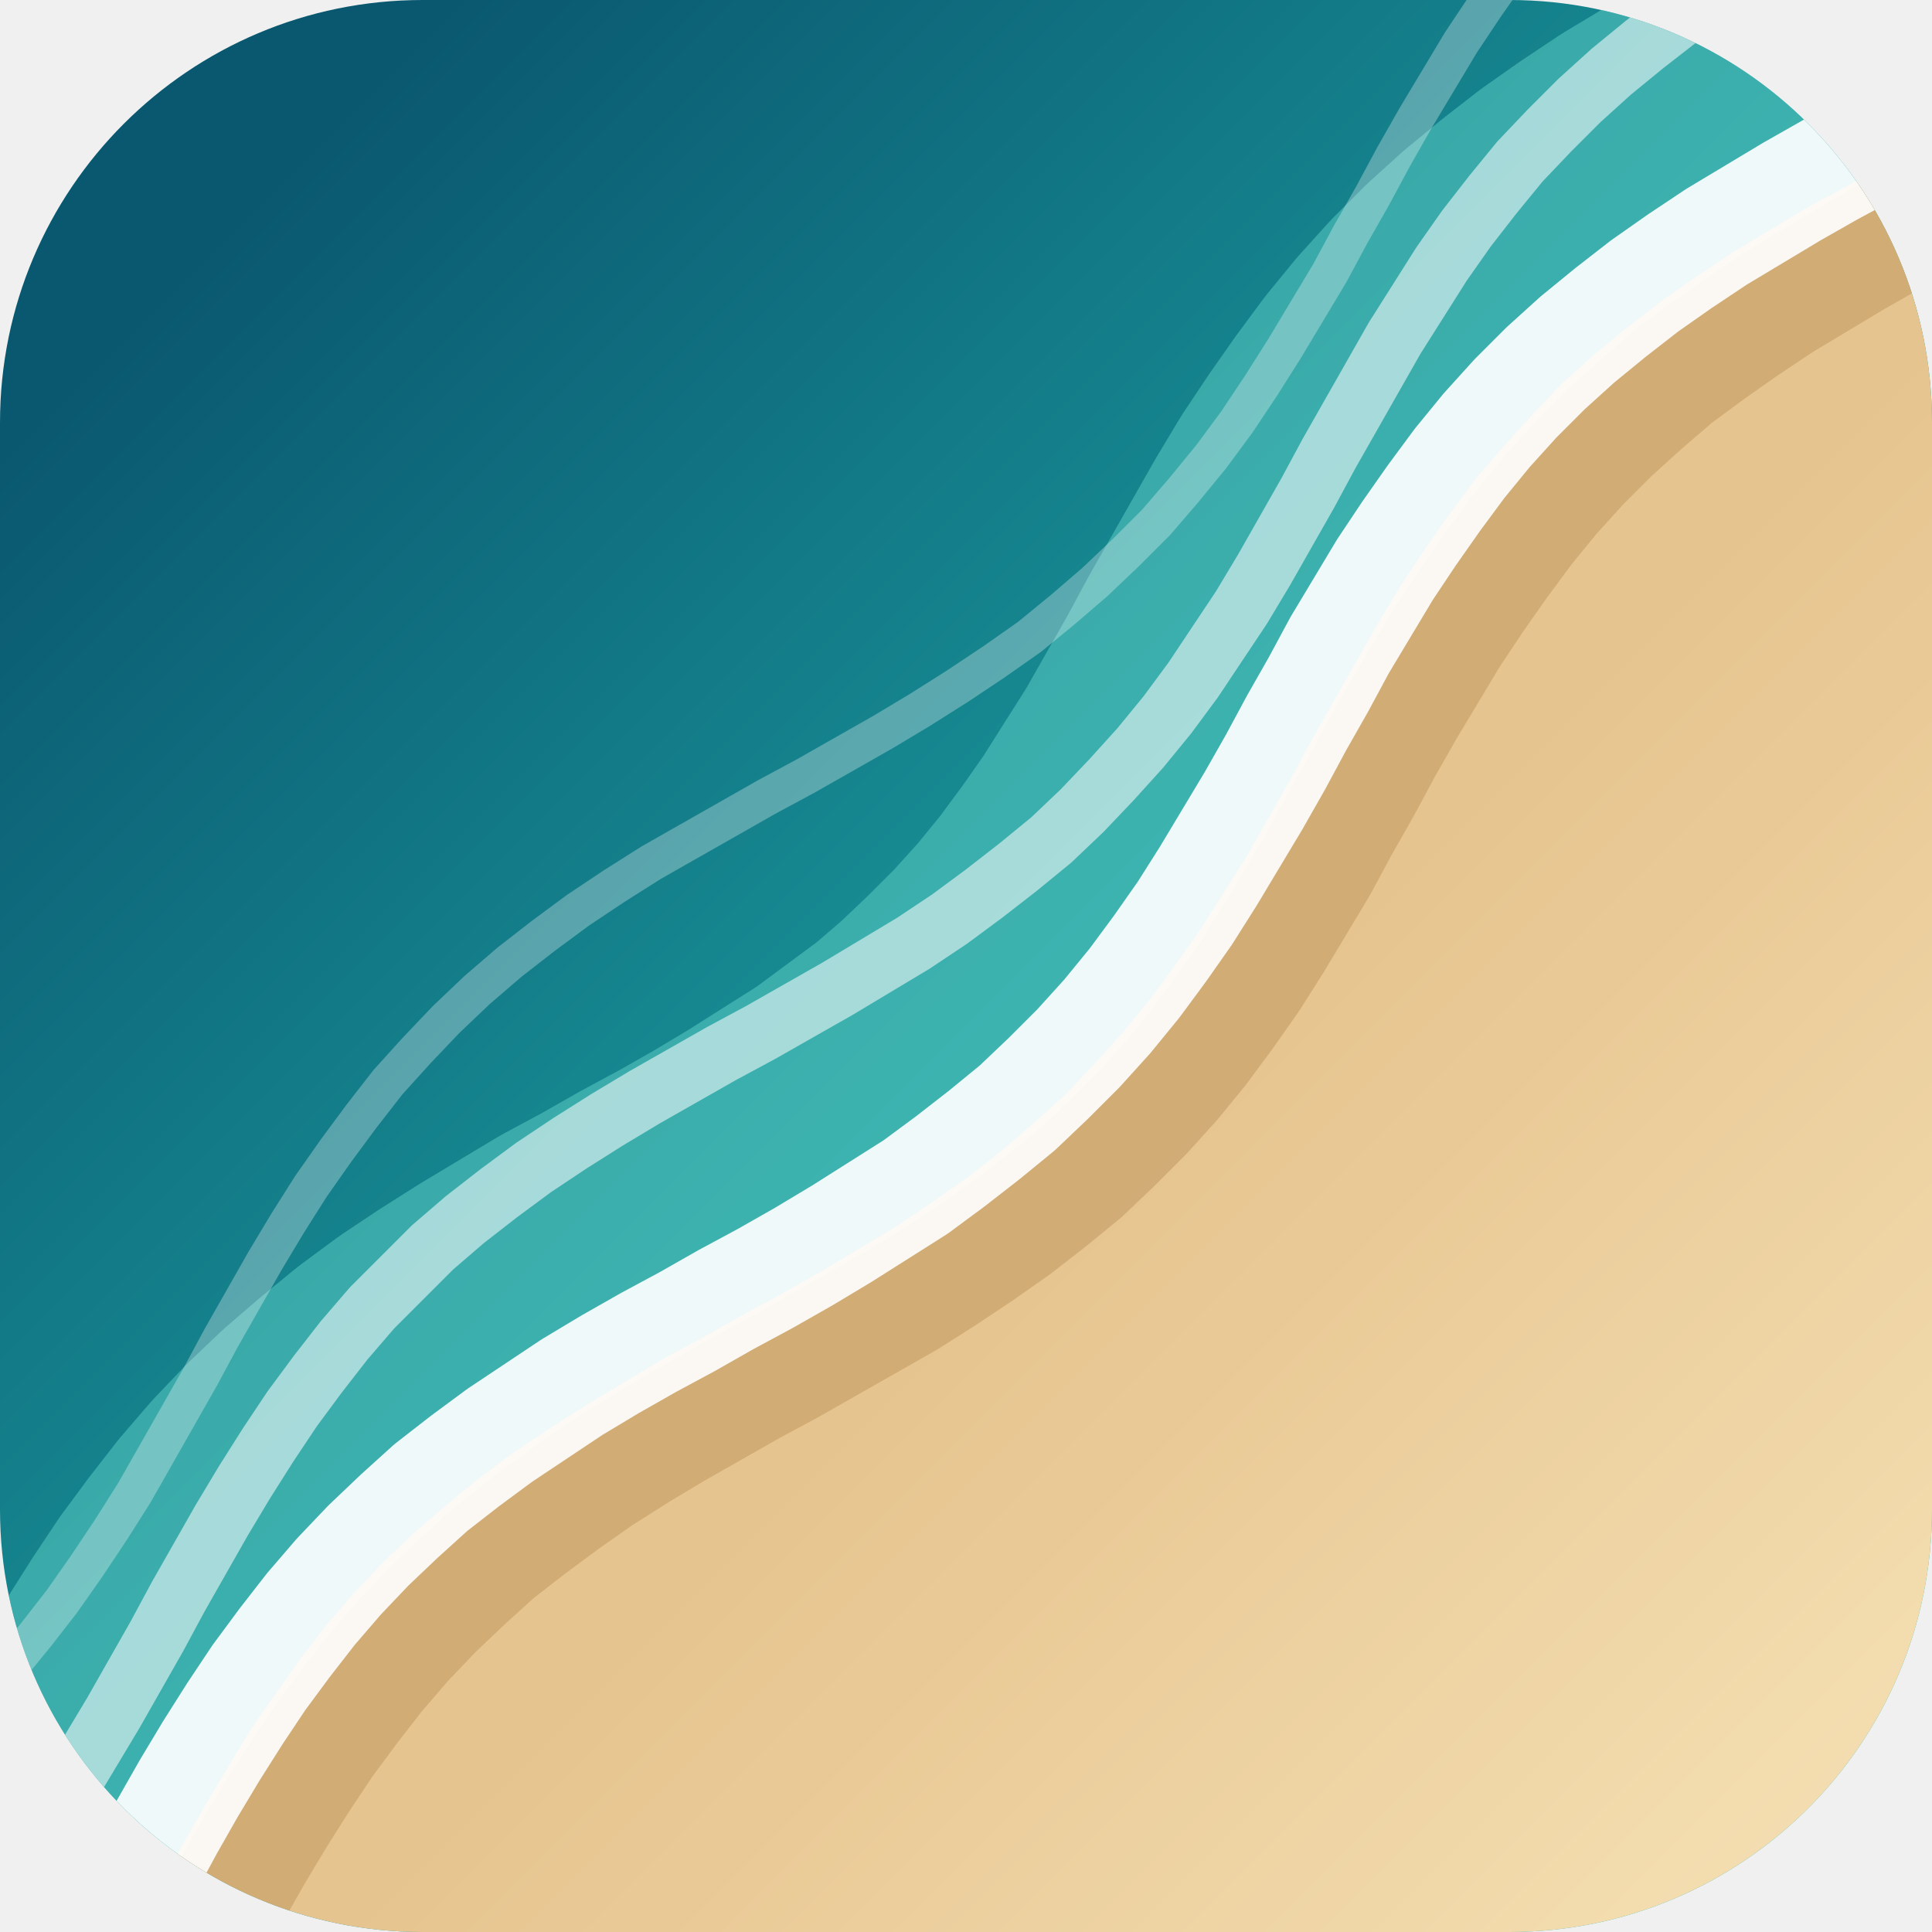
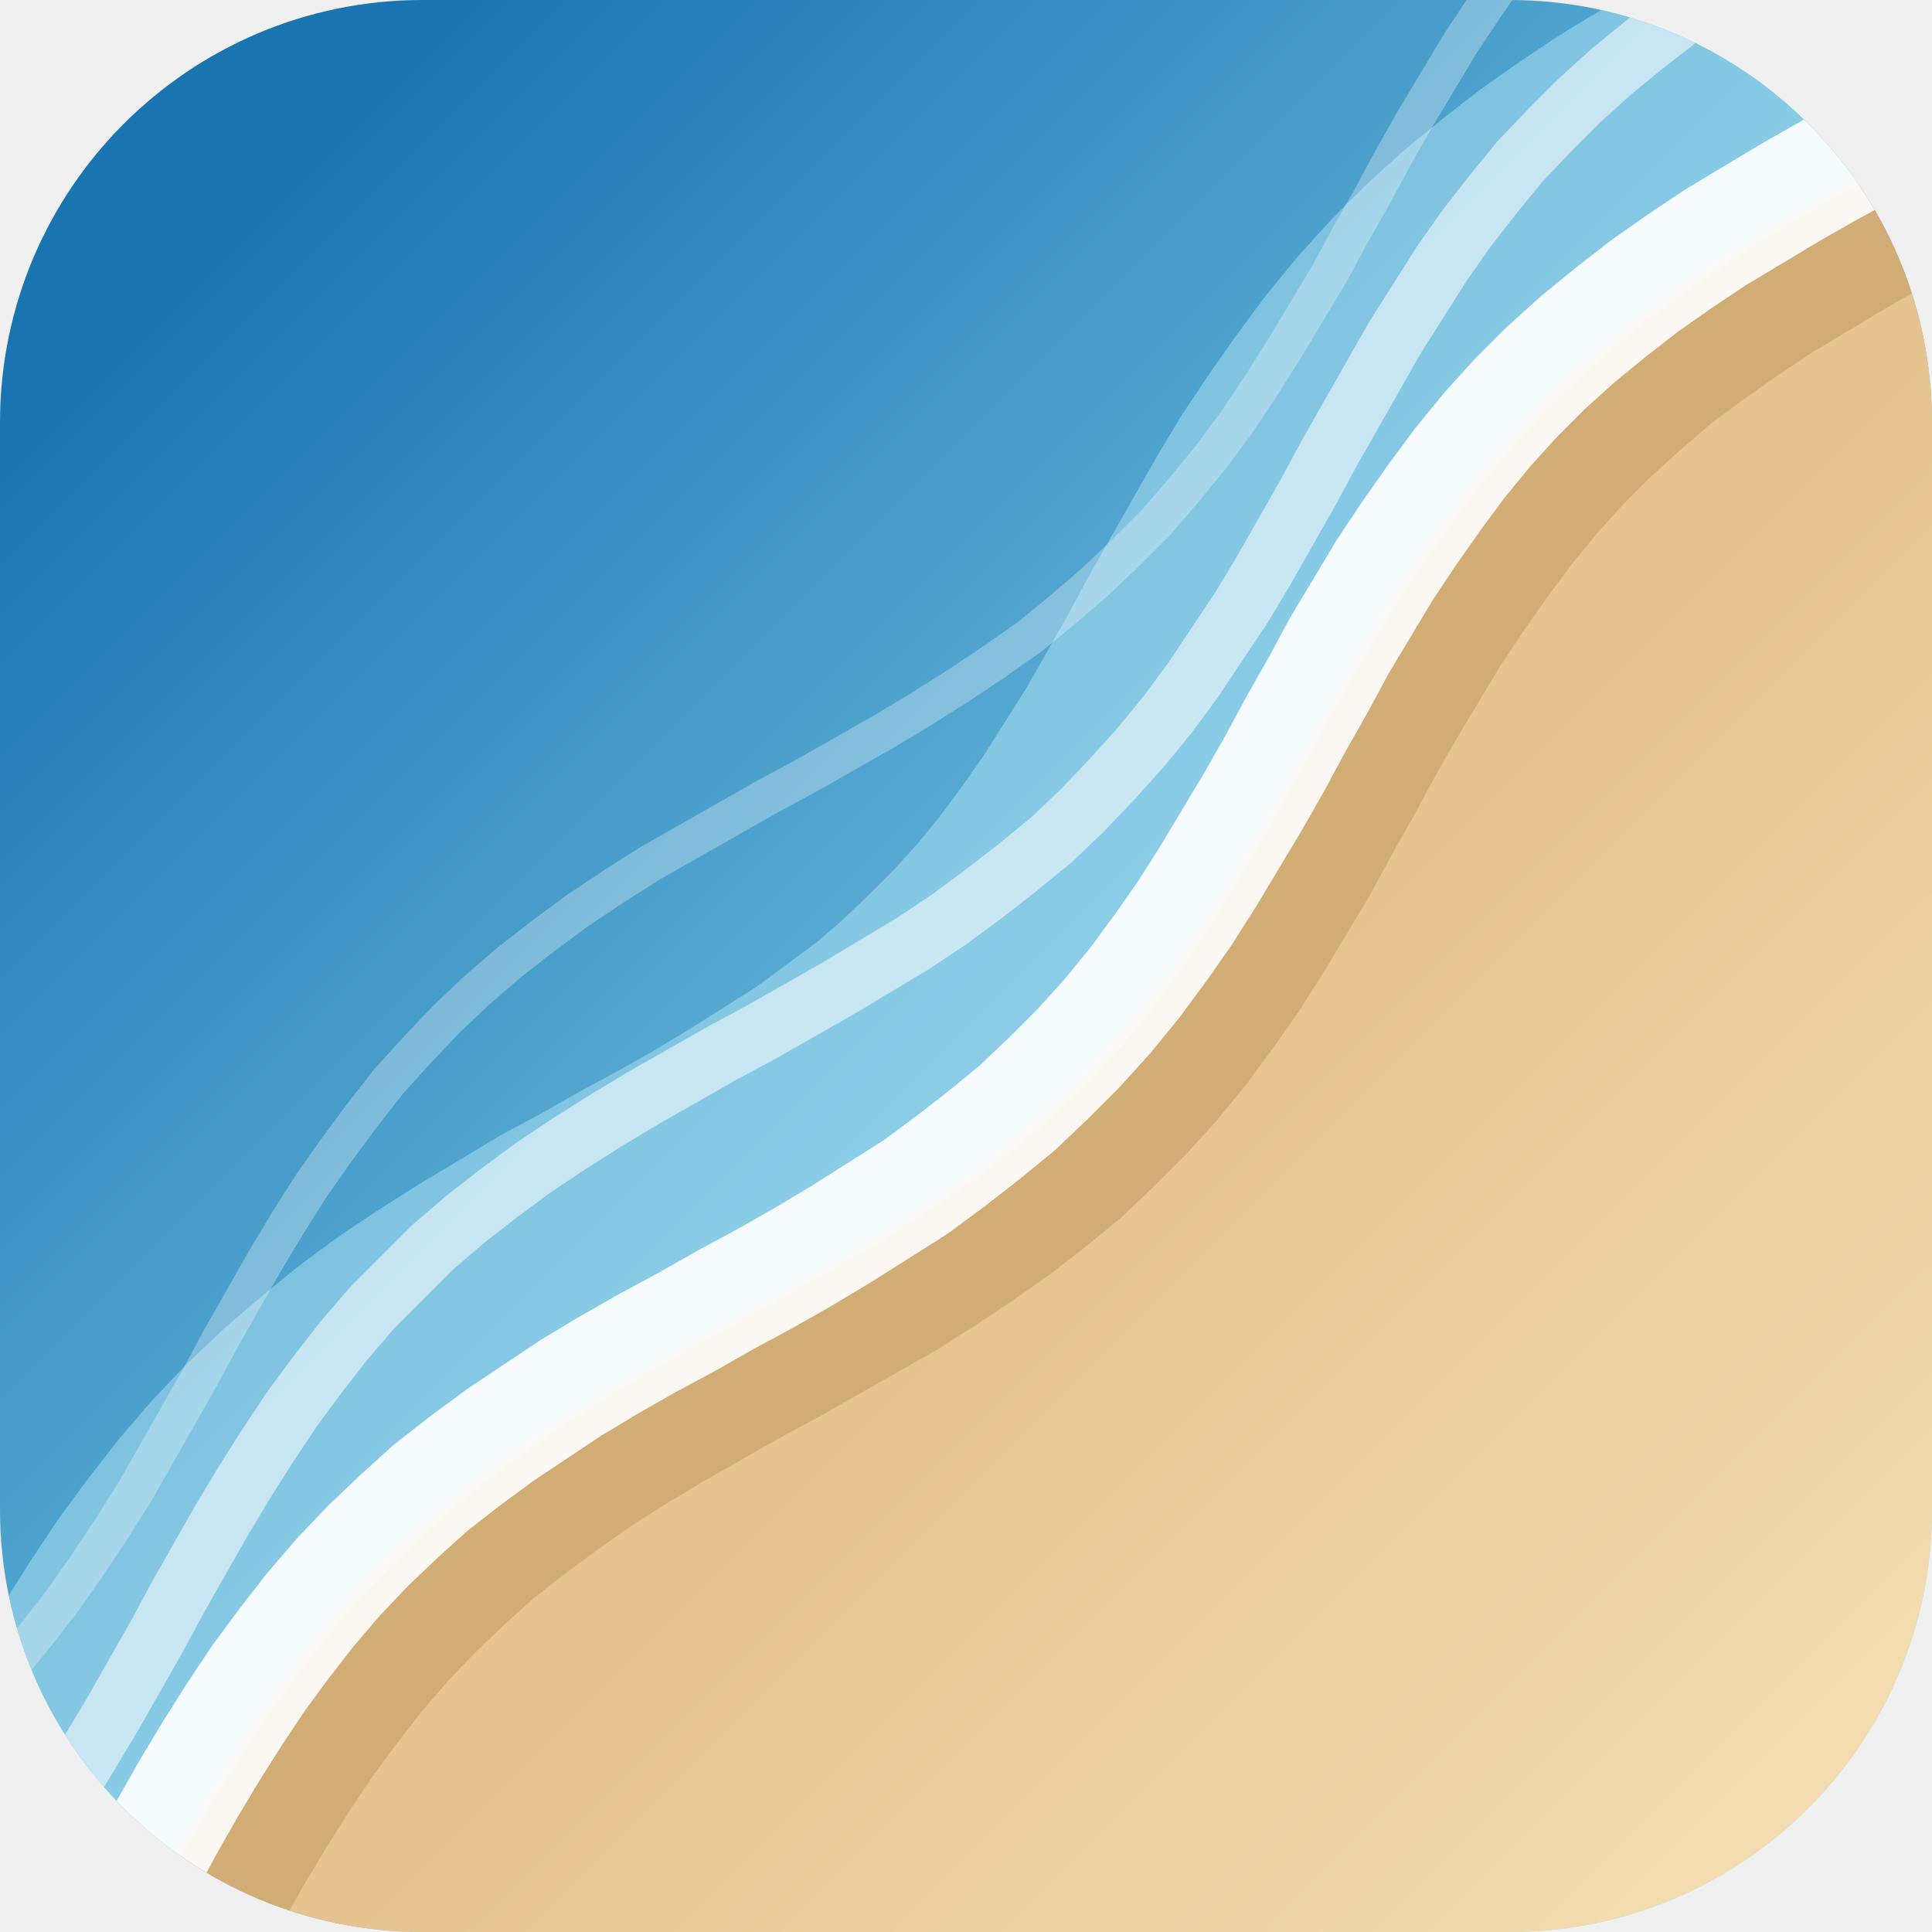
<svg xmlns="http://www.w3.org/2000/svg" viewBox="0 0 256 256" width="256" height="256">
  <defs>
    <clipPath id="tl-clip">
      <rect width="256" height="256" rx="56" />
    </clipPath>
    <linearGradient id="tl-water" gradientUnits="userSpaceOnUse" x1="30" y1="30" x2="200" y2="200">
-       <stop offset="0" stop-color="#0a5870" />
-       <stop offset="1" stop-color="#22b8b0" />
+       <stop offset="0" stop-color="#1a74b0" />
+       <stop offset="1" stop-color="#8fdcf3" />
    </linearGradient>
    <linearGradient id="tl-sand" gradientUnits="userSpaceOnUse" x1="150" y1="150" x2="256" y2="256">
      <stop offset="0" stop-color="#e6c48f" />
      <stop offset="1" stop-color="#f6e2b6" />
    </linearGradient>
  </defs>
  <g clip-path="url(#tl-clip)" stroke-linecap="round" stroke-linejoin="round" fill="none">
    <rect width="256" height="256" fill="url(#tl-water)" />
-     <polyline points="281.7,-18.3 277.5,-14.5 273.0,-11.0 268.4,-7.6 263.7,-4.3 258.8,-1.2 253.8,1.8 248.8,4.8 243.6,7.6 238.5,10.5 233.3,13.3 228.2,16.2 223.2,19.2 218.2,22.2 213.4,25.4 208.7,28.7 204.2,32.2 199.8,35.8 195.6,39.6 191.6,43.6 187.8,47.8 184.2,52.2 180.8,56.8 177.5,61.5 174.3,66.3 171.3,71.3 168.4,76.4 165.5,81.5 162.6,86.6 159.8,91.8 156.9,96.9 154.0,102.0 150.9,106.9 147.8,111.8 144.5,116.5 141.1,121.1 137.5,125.5 133.7,129.7 129.7,133.7 125.6,137.6 121.3,141.3 116.7,144.7 112.1,148.1 107.2,151.2 102.3,154.3 97.3,157.3 92.2,160.2 87.0,163.0 81.9,165.9 76.7,168.7 71.7,171.7 66.7,174.7 61.8,177.8 57.0,181.0 52.4,184.4 48.0,188.0 43.7,191.7 39.6,195.6 35.7,199.7 32.0,204.0 28.5,208.5 25.1,213.1 21.9,217.9 18.8,222.8 15.9,227.9 12.9,232.9 10.1,238.1 7.2,243.2 4.4,248.4 1.5,253.5 -1.5,258.5 -4.6,263.4 -7.8,268.2 -11.1,272.9 -14.7,277.3 -18.4,281.6" stroke="#6fe0d2" stroke-opacity="0.42" stroke-width="42" />
+     <polyline points="281.7,-18.3 277.5,-14.5 273.0,-11.0 268.4,-7.6 263.7,-4.3 258.8,-1.2 253.8,1.8 248.8,4.8 243.6,7.6 238.5,10.5 233.3,13.3 228.2,16.2 223.2,19.2 218.2,22.2 213.4,25.4 208.7,28.7 204.2,32.2 199.8,35.8 195.6,39.6 191.6,43.6 187.8,47.8 184.2,52.2 180.8,56.8 177.5,61.5 174.3,66.3 171.3,71.3 168.4,76.4 165.5,81.5 162.6,86.6 159.8,91.8 156.9,96.9 154.0,102.0 150.9,106.9 147.8,111.8 144.5,116.5 141.1,121.1 137.5,125.5 133.7,129.7 129.7,133.7 125.6,137.6 121.3,141.3 116.7,144.7 112.1,148.1 107.2,151.2 102.3,154.3 97.3,157.3 92.2,160.2 87.0,163.0 81.9,165.9 76.7,168.7 71.7,171.7 66.7,174.7 61.8,177.8 57.0,181.0 52.4,184.4 48.0,188.0 43.7,191.7 39.6,195.6 35.7,199.7 32.0,204.0 28.5,208.5 25.1,213.1 21.9,217.9 18.8,222.8 15.9,227.9 12.9,232.9 10.1,238.1 7.2,243.2 4.4,248.4 1.5,253.5 -1.5,258.5 -4.6,263.4 -7.8,268.2 -11.1,272.9 -14.7,277.3 -18.4,281.6" stroke="#c4f0fb" stroke-opacity="0.42" stroke-width="42" />
    <polygon points="293.0,-7.0 288.8,-3.2 284.4,0.4 279.8,3.8 275.0,7.0 270.1,10.1 265.2,13.2 260.1,16.1 255.0,19.0 249.8,21.8 244.7,24.7 239.5,27.5 234.5,30.5 229.5,33.5 224.7,36.7 220.0,40.0 215.5,43.5 211.1,47.1 206.9,50.9 203.0,55.0 199.2,59.2 195.5,63.5 192.1,68.1 188.8,72.8 185.6,77.6 182.6,82.6 179.7,87.7 176.8,92.8 173.9,97.9 171.1,103.1 168.2,108.2 165.3,113.3 162.2,118.2 159.1,123.1 155.8,127.8 152.4,132.4 148.8,136.8 145.0,141.0 141.1,145.1 136.9,148.9 132.6,152.6 128.1,156.1 123.4,159.4 118.6,162.6 113.6,165.6 108.6,168.6 103.5,171.5 98.3,174.3 93.2,177.2 88.0,180.0 83.0,183.0 78.0,186.0 73.1,189.1 68.3,192.3 63.7,195.7 59.3,199.3 55.0,203.0 50.9,206.9 47.0,211.0 43.3,215.3 39.8,219.8 36.5,224.5 33.2,229.2 30.2,234.2 27.2,239.2 24.3,244.3 21.4,249.4 18.6,254.6 15.7,259.7 12.8,264.8 9.8,269.8 6.7,274.7 3.5,279.5 0.2,284.2 -3.4,288.6 -7.1,292.9 330,330" fill="url(#tl-sand)" stroke="none" />
    <polyline points="299.4,-0.6 295.1,3.1 290.7,6.7 286.1,10.1 281.4,13.4 276.5,16.5 271.5,19.5 266.4,22.4 261.3,25.3 256.2,28.2 251.0,31.0 245.9,33.9 240.9,36.9 235.9,39.9 231.1,43.1 226.4,46.4 221.8,49.8 217.5,53.5 213.3,57.3 209.3,61.3 205.5,65.5 201.9,69.9 198.5,74.5 195.2,79.2 192.0,84.0 189.0,89.0 186.0,94.0 183.1,99.1 180.3,104.3 177.4,109.4 174.6,114.6 171.6,119.6 168.6,124.6 165.5,129.5 162.2,134.2 158.8,138.8 155.2,143.2 151.4,147.4 147.4,151.4 143.3,155.3 138.9,158.9 134.4,162.4 129.7,165.7 124.9,168.9 120.0,172.0 114.9,174.9 109.8,177.8 104.7,180.7 99.5,183.5 94.4,186.4 89.3,189.3 84.3,192.3 79.4,195.4 74.7,198.7 70.1,202.1 65.6,205.6 61.4,209.4 57.3,213.3 53.4,217.4 49.7,221.7 46.2,226.2 42.8,230.8 39.6,235.6 36.5,240.5 33.5,245.5 30.6,250.6 27.8,255.8 24.9,260.9 22.1,266.1 19.2,271.2 16.2,276.2 13.1,281.1 9.9,285.9 6.5,290.5 3.0,295.0 -0.7,299.3" stroke="#b98f55" stroke-opacity="0.45" stroke-width="16" />
    <polyline points="253.1,-46.9 247.9,-44.1 242.9,-41.1 237.9,-38.1 233.1,-34.9 228.3,-31.7 223.8,-28.2 219.4,-24.6 215.1,-20.9 211.1,-16.9 207.3,-12.7 203.6,-8.4 200.1,-3.9 196.8,0.8 193.6,5.6 190.6,10.6 187.6,15.6 184.7,20.7 181.9,25.9 179.0,31.0 176.2,36.2 173.2,41.2 170.2,46.2 167.1,51.1 163.9,55.9 160.5,60.5 156.9,64.9 153.2,69.2 149.2,73.2 145.1,77.1 140.8,80.8 136.4,84.4 131.7,87.7 126.9,90.9 122.0,94.0 117.0,97.0 111.9,99.9 106.8,102.8 101.6,105.6 96.5,108.5 91.4,111.4 86.3,114.3 81.4,117.4 76.6,120.6 72.0,124.0 67.5,127.5 63.2,131.2 59.1,135.1 55.2,139.2 51.4,143.4 47.9,147.9 44.5,152.5 41.2,157.2 38.1,162.1 35.1,167.1 32.2,172.2 29.3,177.3 26.5,182.5 23.6,187.6 20.7,192.7 17.8,197.8 14.7,202.7 11.5,207.5 8.2,212.2 4.7,216.7 1.1,221.1 -2.8,225.2 -6.8,229.2 -11.0,233.0 -15.4,236.6 -20.0,240.0 -24.7,243.3 -29.6,246.4 -34.5,249.5 -39.6,252.4 -44.7,255.3" stroke="#ffffff" stroke-opacity="0.30" stroke-width="5" />
    <polyline points="272.6,-27.4 267.6,-24.4 262.5,-21.5 257.4,-18.6 252.2,-15.8 247.1,-12.9 242.0,-10.0 236.9,-7.1 232.0,-4.0 227.1,-0.9 222.4,2.4 217.9,5.9 213.5,9.5 209.3,13.3 205.3,17.3 201.4,21.4 197.8,25.8 194.3,30.3 191.0,35.0 187.9,39.9 184.8,44.8 181.9,49.9 179.0,55.0 176.1,60.1 173.3,65.3 170.4,70.4 167.5,75.5 164.5,80.5 161.3,85.3 158.1,90.1 154.7,94.7 151.1,99.1 147.3,103.3 143.4,107.4 139.3,111.3 134.9,114.9 130.4,118.4 125.8,121.8 121.0,125.0 116.0,128.0 111.0,131.0 105.9,133.9 100.8,136.8 95.6,139.6 90.5,142.5 85.4,145.4 80.4,148.4 75.5,151.5 70.7,154.7 66.1,158.1 61.6,161.6 57.3,165.3 53.3,169.3 49.3,173.3 45.6,177.6 42.1,182.1 38.7,186.7 35.5,191.5 32.4,196.4 29.4,201.4 26.5,206.5 23.6,211.6 20.8,216.8 17.9,221.9 15.0,227.0 12.0,232.0 9.0,237.0 5.8,241.8 2.4,246.4 -1.1,250.9 -4.8,255.2 -8.6,259.4 -12.7,263.3 -16.9,267.1 -21.3,270.7 -25.9,274.1" stroke="#ffffff" stroke-opacity="0.55" stroke-width="8" />
    <polyline points="290.9,-9.1 286.7,-5.3 282.2,-1.8 277.6,1.6 272.9,4.9 268.0,8.0 263.0,11.0 258.0,14.0 252.8,16.8 247.7,19.7 242.5,22.5 237.4,25.4 232.4,28.4 227.4,31.4 222.6,34.6 217.9,37.9 213.4,41.4 209.0,45.0 204.8,48.8 200.8,52.8 197.0,57.0 193.4,61.4 190.0,66.0 186.7,70.7 183.5,75.5 180.5,80.5 177.5,85.5 174.7,90.7 171.8,95.8 169.0,101.0 166.1,106.1 163.1,111.1 160.1,116.1 157.0,121.0 153.7,125.7 150.3,130.3 146.7,134.7 142.9,138.9 138.9,142.9 134.8,146.8 130.4,150.4 125.9,153.9 121.3,157.3 116.4,160.4 111.5,163.5 106.5,166.5 101.4,169.4 96.2,172.2 91.1,175.1 85.9,177.9 80.8,180.8 75.8,183.8 71.0,187.0 66.2,190.2 61.6,193.6 57.1,197.1 52.9,200.9 48.8,204.8 44.9,208.9 41.2,213.2 37.7,217.7 34.3,222.3 31.1,227.1 28.0,232.0 25.0,237.0 22.1,242.1 19.3,247.3 16.4,252.4 13.6,257.6 10.7,262.7 7.7,267.7 4.6,272.6 1.4,277.4 -2.0,282.0 -5.5,286.5 -9.2,290.8" stroke="#ffffff" stroke-opacity="0.92" stroke-width="15" />
  </g>
</svg>
